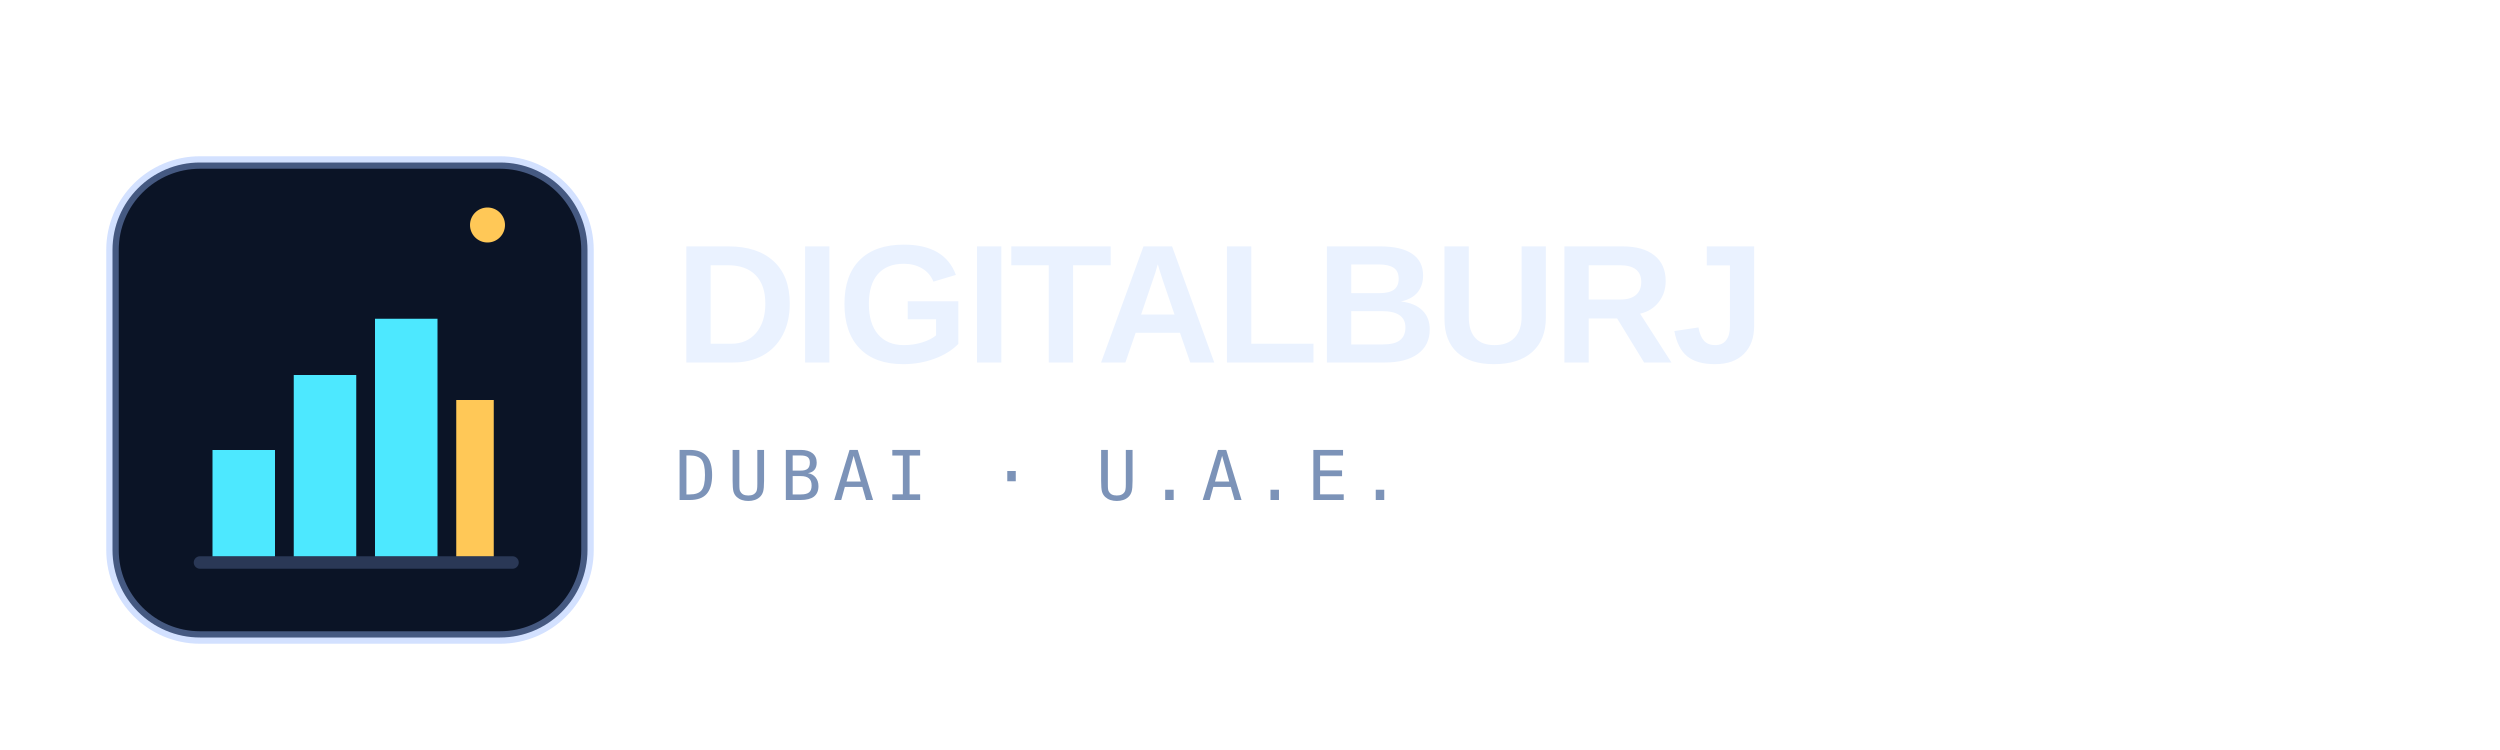
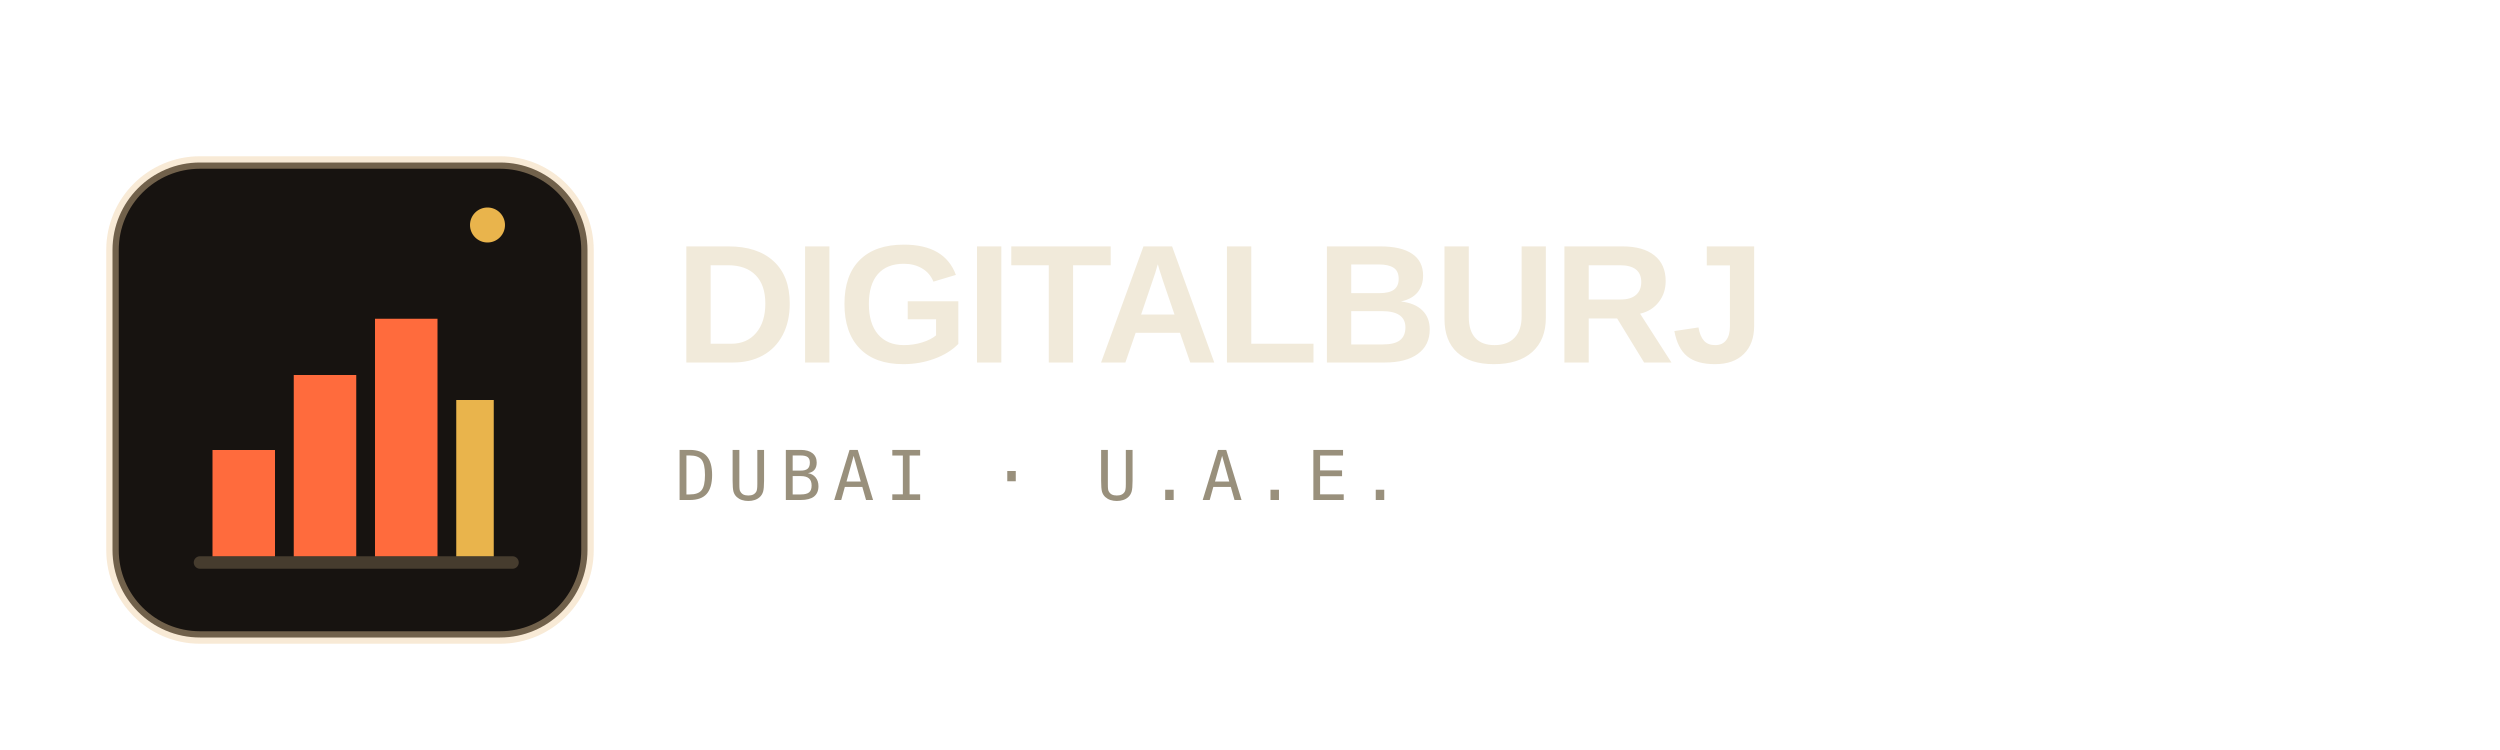
<svg xmlns="http://www.w3.org/2000/svg" viewBox="0 0 400 120" width="400" height="120" fill="none">
  <g transform="translate(16, 24)">
-     <rect x="2" y="2" width="76" height="76" rx="14" fill="#0B1426" stroke="rgba(151,184,255,0.42)" stroke-width="2" />
-     <rect x="18" y="48" width="10" height="17" fill="#4DE8FF" />
-     <rect x="31" y="36" width="10" height="29" fill="#4DE8FF" />
-     <rect x="44" y="27" width="10" height="38" fill="#4DE8FF" />
-     <rect x="57" y="40" width="6" height="25" fill="#FFC857" />
-     <path d="M16 66 H66" stroke="rgba(151,184,255,0.22)" stroke-width="2" stroke-linecap="round" />
-     <circle cx="62" cy="12" r="2.8" fill="#FFC857" />
+     <rect x="2" y="2" width="76" height="76" rx="14" fill="#171310" stroke="rgba(238,206,158,0.42)" stroke-width="2" />
+     <rect x="18" y="48" width="10" height="17" fill="#FF6B3D" />
+     <rect x="31" y="36" width="10" height="29" fill="#FF6B3D" />
+     <rect x="44" y="27" width="10" height="38" fill="#FF6B3D" />
+     <rect x="57" y="40" width="6" height="25" fill="#E9B44C" />
+     <path d="M16 66 H66" stroke="rgba(238,206,158,0.22)" stroke-width="2" stroke-linecap="round" />
+     <circle cx="62" cy="12" r="2.8" fill="#E9B44C" />
  </g>
-   <text x="108" y="58" font-family="'Manrope','Helvetica Neue',Arial,sans-serif" font-weight="700" font-size="27" letter-spacing="-0.5" fill="#EAF2FF">DIGITALBURJ</text>
-   <text x="108" y="80" font-family="'JetBrains Mono','SFMono-Regular',monospace" font-weight="500" font-size="11" letter-spacing="1.8" fill="#7C93B8">DUBAI · U.A.E.</text>
+   <text x="108" y="58" font-family="'Manrope','Helvetica Neue',Arial,sans-serif" font-weight="700" font-size="27" letter-spacing="-0.5" fill="#F1EADA">DIGITALBURJ</text>
+   <text x="108" y="80" font-family="'JetBrains Mono','SFMono-Regular',monospace" font-weight="500" font-size="11" letter-spacing="1.8" fill="#99907C">DUBAI · U.A.E.</text>
</svg>
